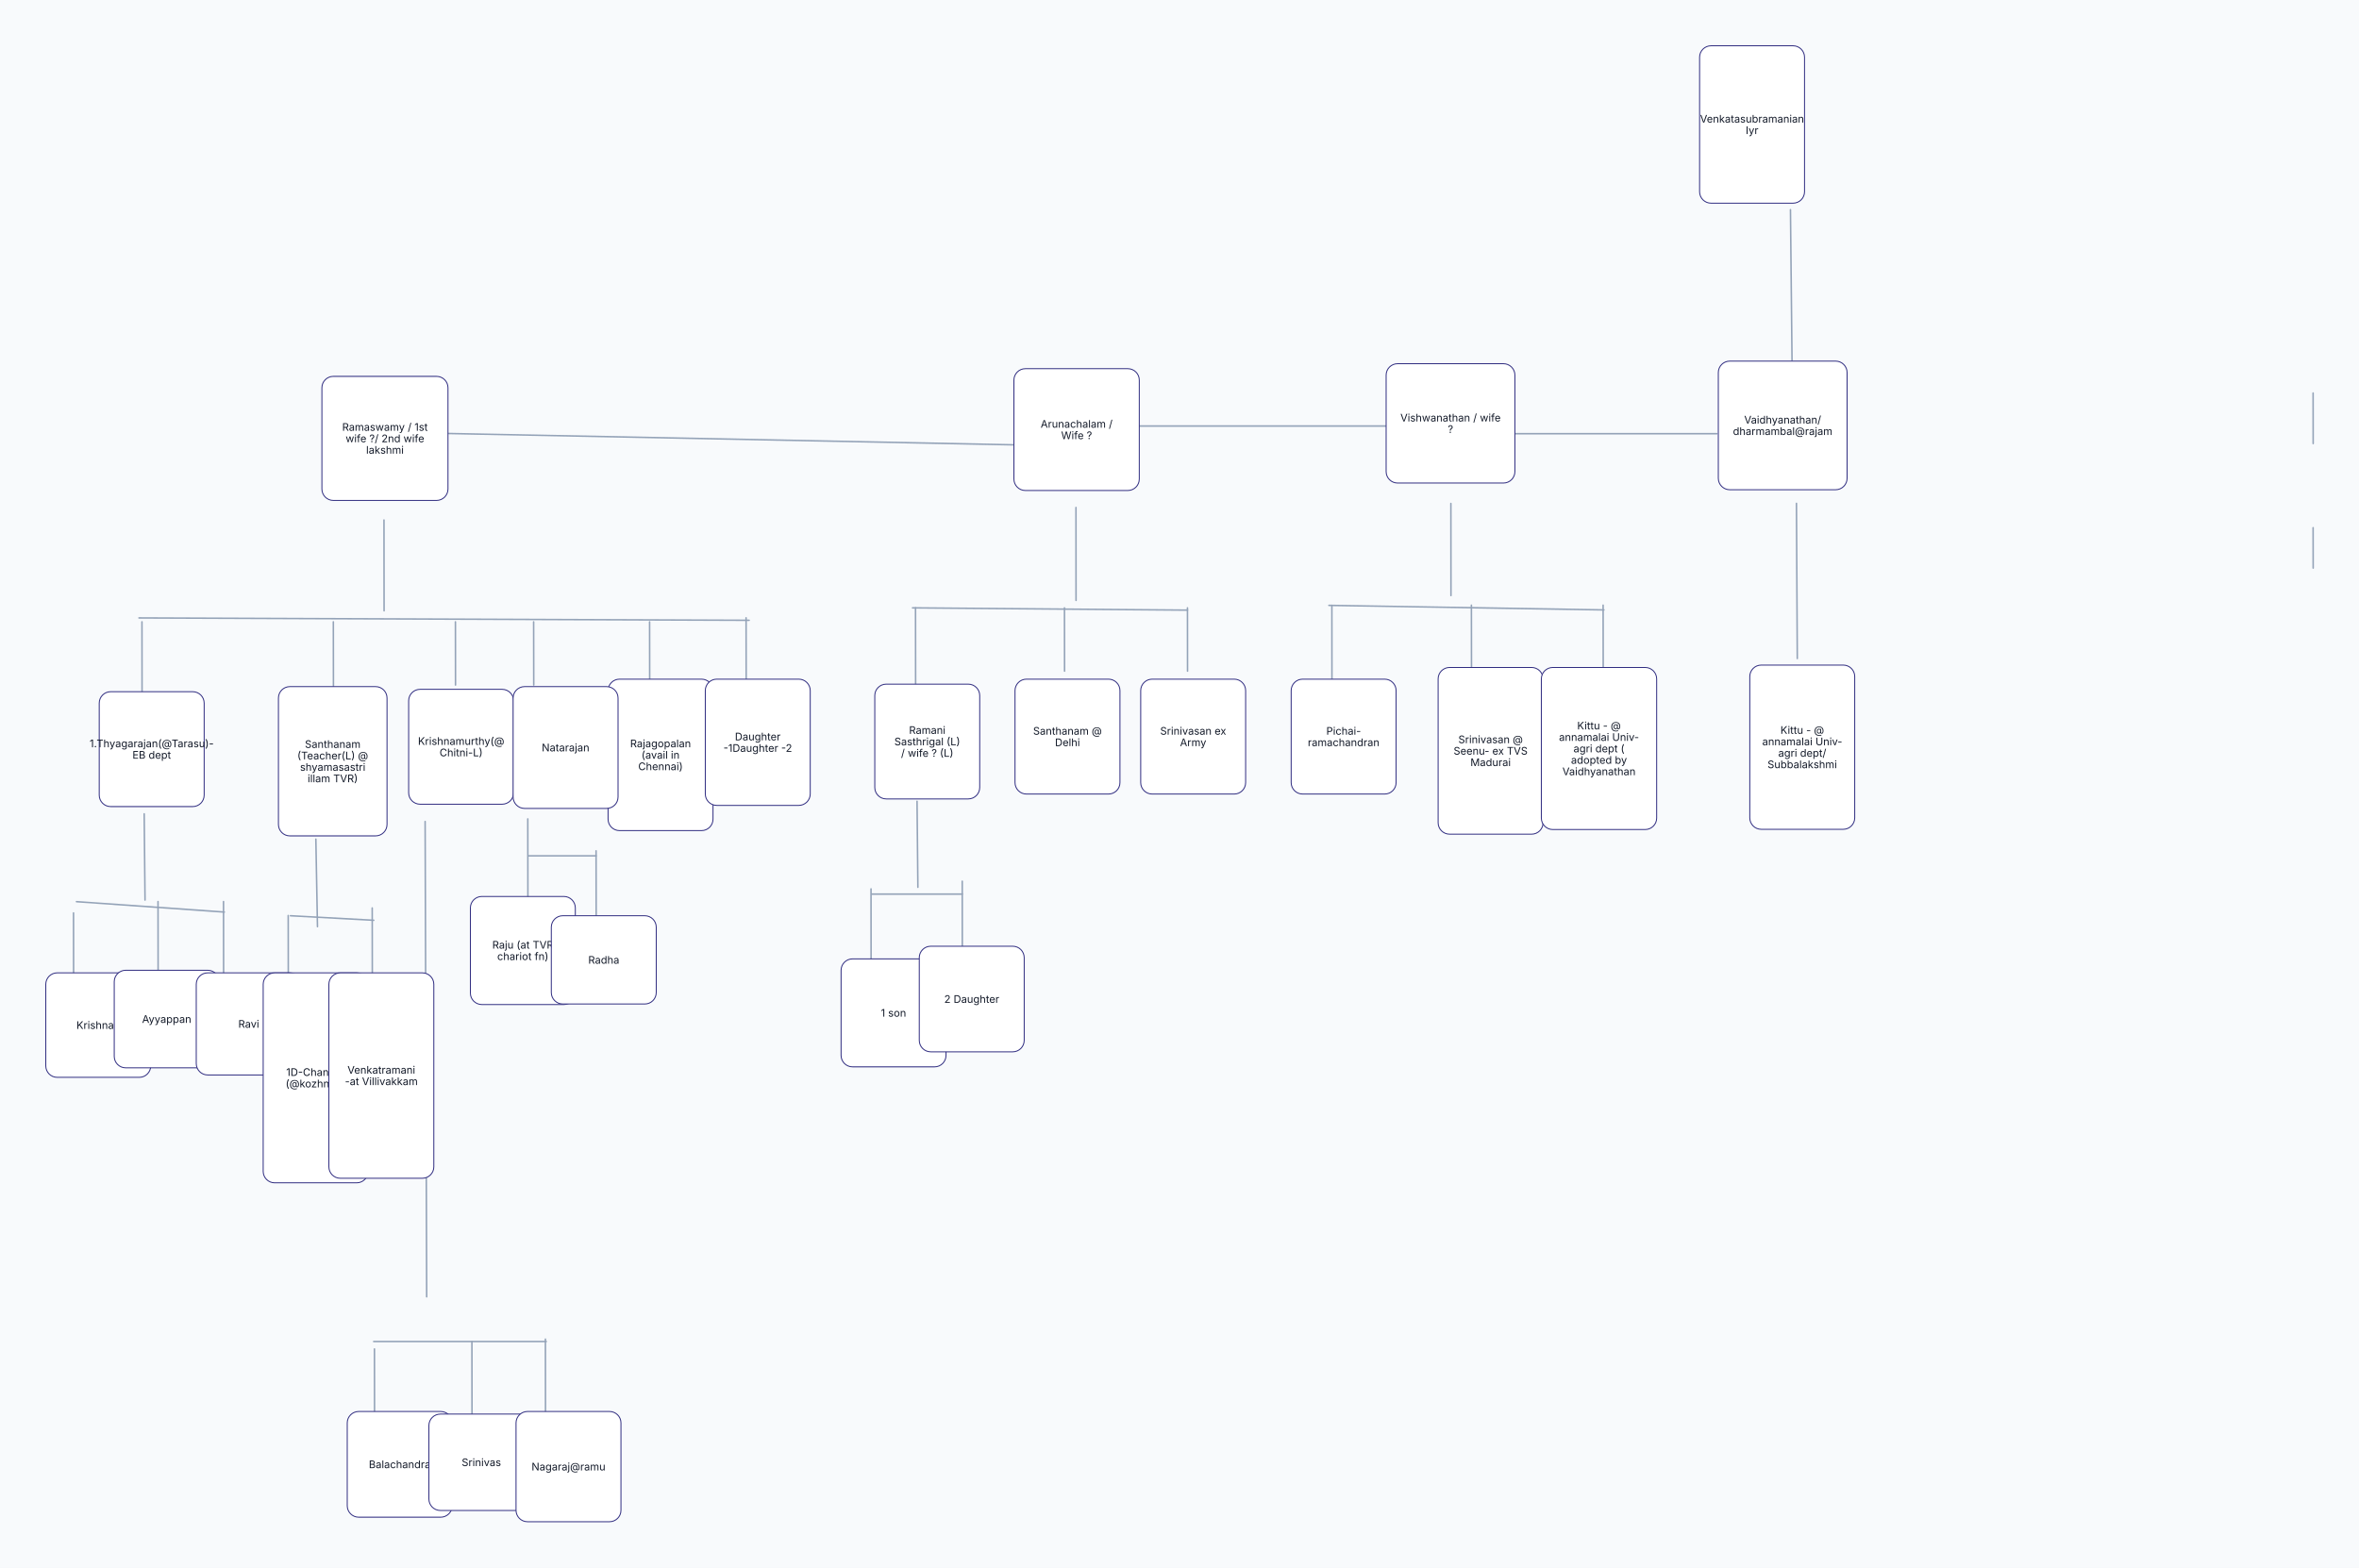
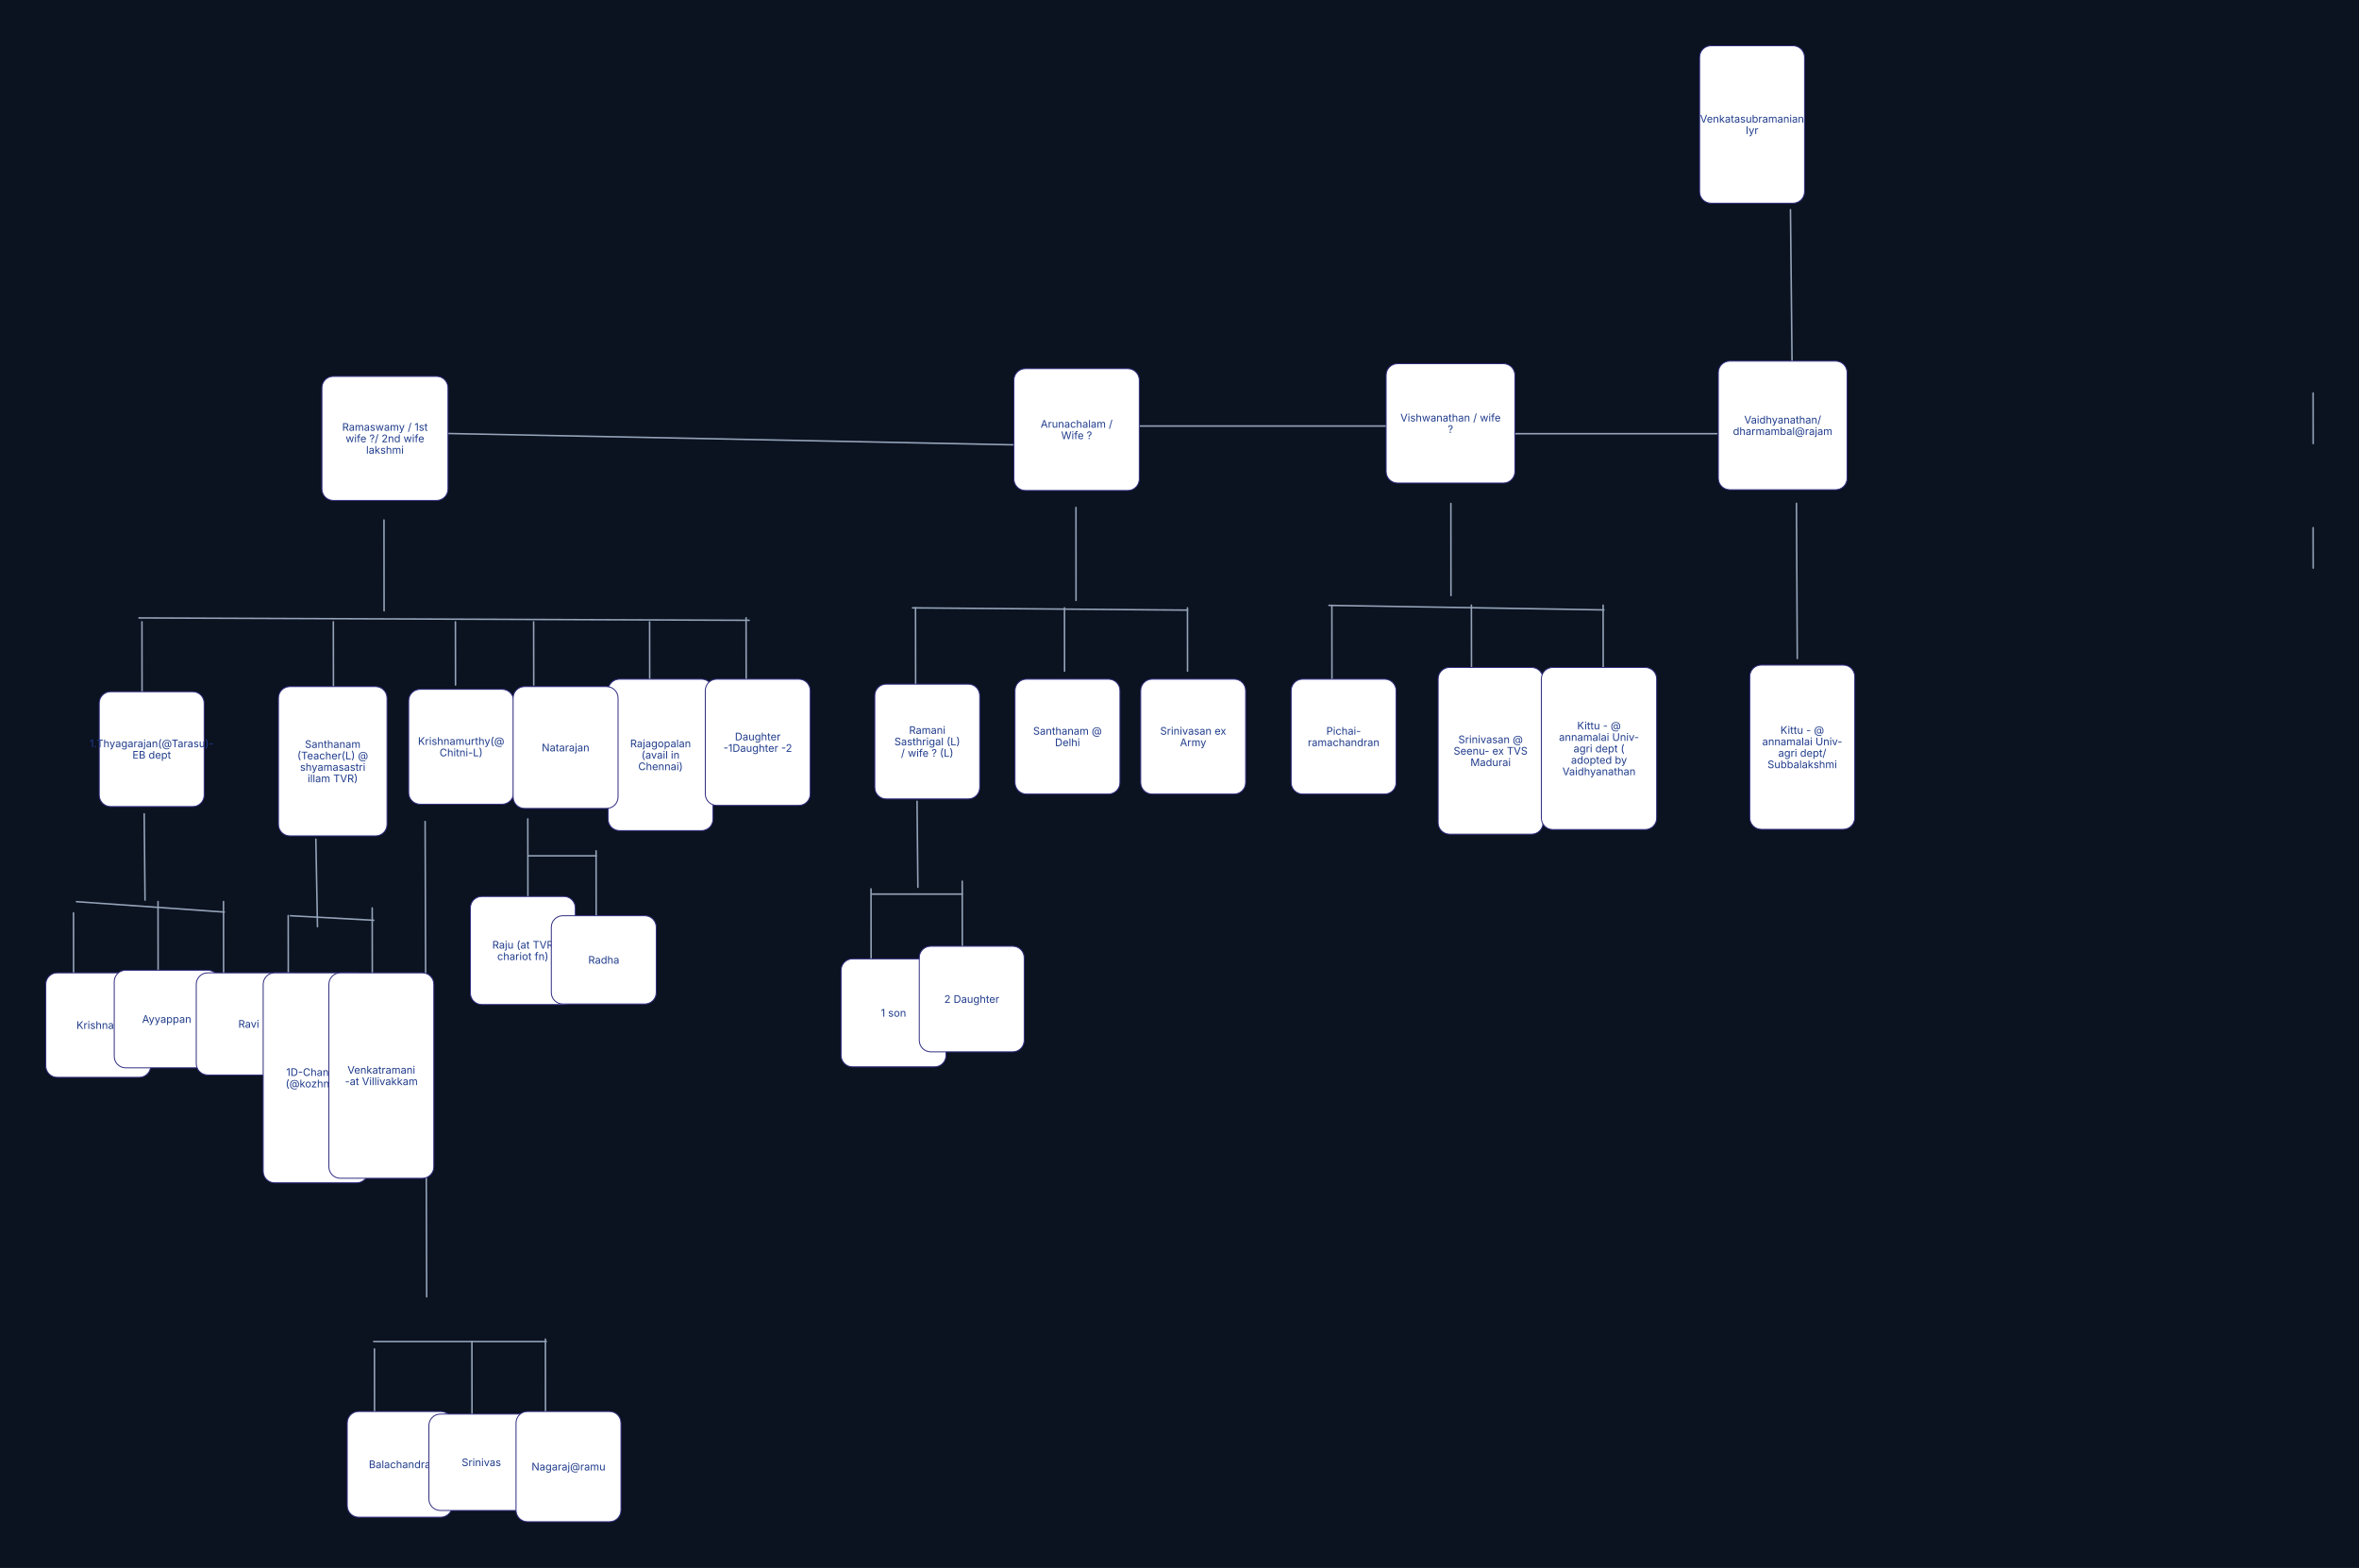
<svg xmlns="http://www.w3.org/2000/svg" width="2473" height="1644" viewBox="0 0 2473 1644" role="img" aria-labelledby="title desc">
-   <rect x="0" y="0" width="2473" height="1644" fill="#f8fafc" />
+   <rect x="0" y="0" width="2473" height="1644" fill="#0b1220" />
  <line x1="349.45" y1="651.99" x2="349.56" y2="720.72" stroke="#94a3b8" stroke-width="1.6" stroke-linecap="round" />
  <line x1="402.54" y1="545.25" x2="402.65" y2="640.40" stroke="#94a3b8" stroke-width="1.6" stroke-linecap="round" />
  <line x1="148.82" y1="651.99" x2="148.93" y2="732.74" stroke="#94a3b8" stroke-width="1.6" stroke-linecap="round" />
  <line x1="680.99" y1="651.99" x2="681.09" y2="715.96" stroke="#94a3b8" stroke-width="1.6" stroke-linecap="round" />
  <line x1="145.70" y1="647.89" x2="785.33" y2="650.38" stroke="#94a3b8" stroke-width="1.6" stroke-linecap="round" />
  <line x1="77.06" y1="957.20" x2="77.16" y2="1035.57" stroke="#94a3b8" stroke-width="1.6" stroke-linecap="round" />
  <line x1="165.66" y1="945.28" x2="165.77" y2="1024.91" stroke="#94a3b8" stroke-width="1.6" stroke-linecap="round" />
  <line x1="80.17" y1="945.39" x2="235.16" y2="956.30" stroke="#94a3b8" stroke-width="1.6" stroke-linecap="round" />
  <line x1="151.16" y1="853.30" x2="152.04" y2="943.69" stroke="#94a3b8" stroke-width="1.6" stroke-linecap="round" />
  <line x1="553.30" y1="858.63" x2="553.41" y2="941.76" stroke="#94a3b8" stroke-width="1.6" stroke-linecap="round" />
  <line x1="477.43" y1="651.99" x2="477.53" y2="718.22" stroke="#94a3b8" stroke-width="1.6" stroke-linecap="round" />
  <line x1="1115.91" y1="637.34" x2="1116.01" y2="703.69" stroke="#94a3b8" stroke-width="1.6" stroke-linecap="round" />
  <line x1="1127.96" y1="532.10" x2="1128.04" y2="629.52" stroke="#94a3b8" stroke-width="1.6" stroke-linecap="round" />
  <line x1="959.76" y1="637.23" x2="959.87" y2="719.36" stroke="#94a3b8" stroke-width="1.6" stroke-linecap="round" />
  <line x1="956.65" y1="637.34" x2="1244.92" y2="639.72" stroke="#94a3b8" stroke-width="1.6" stroke-linecap="round" />
  <line x1="913.12" y1="932.01" x2="913.19" y2="1010.27" stroke="#94a3b8" stroke-width="1.6" stroke-linecap="round" />
  <line x1="1008.74" y1="923.96" x2="1008.81" y2="1004.71" stroke="#94a3b8" stroke-width="1.6" stroke-linecap="round" />
  <line x1="913.94" y1="937.46" x2="1008.81" y2="937.46" stroke="#94a3b8" stroke-width="1.6" stroke-linecap="round" />
  <line x1="961.36" y1="840.15" x2="962.24" y2="930.31" stroke="#94a3b8" stroke-width="1.6" stroke-linecap="round" />
  <line x1="1244.85" y1="637.34" x2="1244.92" y2="703.69" stroke="#94a3b8" stroke-width="1.6" stroke-linecap="round" />
  <line x1="469.59" y1="454.51" x2="1062.99" y2="466.41" stroke="#94a3b8" stroke-width="1.6" stroke-linecap="round" />
  <line x1="1542.51" y1="634.51" x2="1542.61" y2="703.24" stroke="#94a3b8" stroke-width="1.6" stroke-linecap="round" />
  <line x1="1520.99" y1="527.89" x2="1521.09" y2="624.42" stroke="#94a3b8" stroke-width="1.6" stroke-linecap="round" />
  <line x1="1396.24" y1="634.73" x2="1396.31" y2="714.48" stroke="#94a3b8" stroke-width="1.6" stroke-linecap="round" />
  <line x1="1393.12" y1="634.73" x2="1681.43" y2="639.50" stroke="#94a3b8" stroke-width="1.6" stroke-linecap="round" />
  <line x1="1680.58" y1="634.51" x2="1680.69" y2="703.24" stroke="#94a3b8" stroke-width="1.6" stroke-linecap="round" />
  <line x1="1193.49" y1="446.68" x2="1453.19" y2="446.68" stroke="#94a3b8" stroke-width="1.6" stroke-linecap="round" />
  <line x1="1883.26" y1="527.77" x2="1884.14" y2="690.43" stroke="#94a3b8" stroke-width="1.6" stroke-linecap="round" />
  <line x1="1588.04" y1="454.73" x2="1799.83" y2="454.73" stroke="#94a3b8" stroke-width="1.6" stroke-linecap="round" />
  <line x1="234.31" y1="945.28" x2="234.41" y2="1024.91" stroke="#94a3b8" stroke-width="1.6" stroke-linecap="round" />
  <line x1="302.14" y1="959.92" x2="302.24" y2="1038.18" stroke="#94a3b8" stroke-width="1.6" stroke-linecap="round" />
  <line x1="390.20" y1="951.99" x2="390.31" y2="1027.97" stroke="#94a3b8" stroke-width="1.6" stroke-linecap="round" />
  <line x1="304.48" y1="960.15" x2="391.83" y2="964.91" stroke="#94a3b8" stroke-width="1.6" stroke-linecap="round" />
  <line x1="331.12" y1="879.84" x2="332.82" y2="971.60" stroke="#94a3b8" stroke-width="1.6" stroke-linecap="round" />
  <line x1="392.54" y1="1414.39" x2="392.65" y2="1496.64" stroke="#94a3b8" stroke-width="1.6" stroke-linecap="round" />
  <line x1="494.72" y1="1406.57" x2="494.82" y2="1487.32" stroke="#94a3b8" stroke-width="1.6" stroke-linecap="round" />
  <line x1="391.76" y1="1406.57" x2="572.65" y2="1406.57" stroke="#94a3b8" stroke-width="1.6" stroke-linecap="round" />
  <line x1="445.67" y1="861.35" x2="447.30" y2="1359.72" stroke="#94a3b8" stroke-width="1.6" stroke-linecap="round" />
  <line x1="571.76" y1="1404.08" x2="571.87" y2="1487.09" stroke="#94a3b8" stroke-width="1.6" stroke-linecap="round" />
  <line x1="559.43" y1="651.99" x2="559.54" y2="718.22" stroke="#94a3b8" stroke-width="1.6" stroke-linecap="round" />
  <line x1="782.14" y1="647.77" x2="782.24" y2="713.12" stroke="#94a3b8" stroke-width="1.6" stroke-linecap="round" />
  <line x1="624.89" y1="892.10" x2="624.99" y2="967.97" stroke="#94a3b8" stroke-width="1.6" stroke-linecap="round" />
  <line x1="554.04" y1="897.32" x2="624.96" y2="897.32" stroke="#94a3b8" stroke-width="1.6" stroke-linecap="round" />
  <line x1="1876.98" y1="219.84" x2="1878.65" y2="380.22" stroke="#94a3b8" stroke-width="1.6" stroke-linecap="round" />
  <line x1="2424.89" y1="412.10" x2="2424.96" y2="465.05" stroke="#94a3b8" stroke-width="1.6" stroke-linecap="round" />
  <line x1="2424.89" y1="553.30" x2="2424.96" y2="595.62" stroke="#94a3b8" stroke-width="1.6" stroke-linecap="round" />
  <rect x="337.46" y="394.62" width="132.17" height="130.09" rx="12" ry="12" fill="#ffffff" stroke="#312e81" stroke-width="1" />
-   <text x="403.55" y="451.67" text-anchor="middle" font-family="Inter, sans-serif" font-size="11" fill="#111827">Ramaswamy   / 1st</text>
-   <text x="403.55" y="463.67" text-anchor="middle" font-family="Inter, sans-serif" font-size="11" fill="#111827">wife ?/ 2nd wife</text>
-   <text x="403.55" y="475.67" text-anchor="middle" font-family="Inter, sans-serif" font-size="11" fill="#111827">lakshmi</text>
+   <text x="403.55" y="451.67" text-anchor="middle" font-family="Inter, sans-serif" font-size="11" fill="#1e3a8a">Ramaswamy   / 1st</text>
+   <text x="403.55" y="463.67" text-anchor="middle" font-family="Inter, sans-serif" font-size="11" fill="#1e3a8a">wife ?/ 2nd wife</text>
+   <text x="403.55" y="475.67" text-anchor="middle" font-family="Inter, sans-serif" font-size="11" fill="#1e3a8a">lakshmi</text>
  <rect x="637.46" y="712.10" width="110.00" height="158.78" rx="12" ry="12" fill="#ffffff" stroke="#312e81" stroke-width="1" />
-   <text x="692.46" y="783.49" text-anchor="middle" font-family="Inter, sans-serif" font-size="11" fill="#111827">Rajagopalan</text>
-   <text x="692.46" y="795.49" text-anchor="middle" font-family="Inter, sans-serif" font-size="11" fill="#111827">(avail in</text>
-   <text x="692.46" y="807.49" text-anchor="middle" font-family="Inter, sans-serif" font-size="11" fill="#111827">Chennai)</text>
+   <text x="692.46" y="783.49" text-anchor="middle" font-family="Inter, sans-serif" font-size="11" fill="#1e3a8a">Rajagopalan</text>
+   <text x="692.46" y="795.49" text-anchor="middle" font-family="Inter, sans-serif" font-size="11" fill="#1e3a8a">(avail in</text>
+   <text x="692.46" y="807.49" text-anchor="middle" font-family="Inter, sans-serif" font-size="11" fill="#1e3a8a">Chennai)</text>
  <rect x="291.90" y="719.92" width="113.83" height="156.51" rx="12" ry="12" fill="#ffffff" stroke="#312e81" stroke-width="1" />
-   <text x="348.81" y="784.18" text-anchor="middle" font-family="Inter, sans-serif" font-size="11" fill="#111827">Santhanam</text>
-   <text x="348.81" y="796.18" text-anchor="middle" font-family="Inter, sans-serif" font-size="11" fill="#111827">(Teacher(L) @</text>
-   <text x="348.81" y="808.18" text-anchor="middle" font-family="Inter, sans-serif" font-size="11" fill="#111827">shyamasastri</text>
-   <text x="348.81" y="820.18" text-anchor="middle" font-family="Inter, sans-serif" font-size="11" fill="#111827">illam TVR)</text>
+   <text x="348.81" y="784.18" text-anchor="middle" font-family="Inter, sans-serif" font-size="11" fill="#1e3a8a">Santhanam</text>
+   <text x="348.81" y="796.18" text-anchor="middle" font-family="Inter, sans-serif" font-size="11" fill="#1e3a8a">(Teacher(L) @</text>
+   <text x="348.81" y="808.18" text-anchor="middle" font-family="Inter, sans-serif" font-size="11" fill="#1e3a8a">shyamasastri</text>
+   <text x="348.81" y="820.18" text-anchor="middle" font-family="Inter, sans-serif" font-size="11" fill="#1e3a8a">illam TVR)</text>
  <rect x="48.00" y="1020.04" width="110.00" height="109.55" rx="12" ry="12" fill="#ffffff" stroke="#312e81" stroke-width="1" />
-   <text x="103.00" y="1078.81" text-anchor="middle" font-family="Inter, sans-serif" font-size="11" fill="#111827">Krishnan</text>
+   <text x="103.00" y="1078.81" text-anchor="middle" font-family="Inter, sans-serif" font-size="11" fill="#1e3a8a">Krishnan</text>
  <rect x="739.39" y="712.10" width="110.00" height="132.36" rx="12" ry="12" fill="#ffffff" stroke="#312e81" stroke-width="1" />
-   <text x="794.39" y="776.28" text-anchor="middle" font-family="Inter, sans-serif" font-size="11" fill="#111827">Daughter</text>
-   <text x="794.39" y="788.28" text-anchor="middle" font-family="Inter, sans-serif" font-size="11" fill="#111827">-1Daughter -2</text>
+   <text x="794.39" y="776.28" text-anchor="middle" font-family="Inter, sans-serif" font-size="11" fill="#1e3a8a">Daughter</text>
+   <text x="794.39" y="788.28" text-anchor="middle" font-family="Inter, sans-serif" font-size="11" fill="#1e3a8a">-1Daughter -2</text>
  <rect x="119.76" y="1017.32" width="110.00" height="102.29" rx="12" ry="12" fill="#ffffff" stroke="#312e81" stroke-width="1" />
-   <text x="174.76" y="1072.46" text-anchor="middle" font-family="Inter, sans-serif" font-size="11" fill="#111827">Ayyappan</text>
+   <text x="174.76" y="1072.46" text-anchor="middle" font-family="Inter, sans-serif" font-size="11" fill="#1e3a8a">Ayyappan</text>
  <rect x="428.41" y="722.76" width="110.00" height="120.45" rx="12" ry="12" fill="#ffffff" stroke="#312e81" stroke-width="1" />
-   <text x="483.41" y="780.99" text-anchor="middle" font-family="Inter, sans-serif" font-size="11" fill="#111827">Krishnamurthy(@</text>
-   <text x="483.41" y="792.99" text-anchor="middle" font-family="Inter, sans-serif" font-size="11" fill="#111827">Chitni-L)</text>
+   <text x="483.41" y="780.99" text-anchor="middle" font-family="Inter, sans-serif" font-size="11" fill="#1e3a8a">Krishnamurthy(@</text>
+   <text x="483.41" y="792.99" text-anchor="middle" font-family="Inter, sans-serif" font-size="11" fill="#1e3a8a">Chitni-L)</text>
  <rect x="104.03" y="725.25" width="110.00" height="120.45" rx="12" ry="12" fill="#ffffff" stroke="#312e81" stroke-width="1" />
-   <text x="159.03" y="783.48" text-anchor="middle" font-family="Inter, sans-serif" font-size="11" fill="#111827">1.Thyagarajan(@Tarasu)-</text>
-   <text x="159.03" y="795.48" text-anchor="middle" font-family="Inter, sans-serif" font-size="11" fill="#111827">EB dept</text>
+   <text x="159.03" y="783.48" text-anchor="middle" font-family="Inter, sans-serif" font-size="11" fill="#1e3a8a">1.Thyagarajan(@Tarasu)-</text>
+   <text x="159.03" y="795.48" text-anchor="middle" font-family="Inter, sans-serif" font-size="11" fill="#1e3a8a">EB dept</text>
  <rect x="1062.92" y="386.57" width="131.42" height="127.71" rx="12" ry="12" fill="#ffffff" stroke="#312e81" stroke-width="1" />
-   <text x="1128.63" y="448.43" text-anchor="middle" font-family="Inter, sans-serif" font-size="11" fill="#111827">Arunachalam  /</text>
-   <text x="1128.63" y="460.43" text-anchor="middle" font-family="Inter, sans-serif" font-size="11" fill="#111827">Wife ?</text>
+   <text x="1128.63" y="448.43" text-anchor="middle" font-family="Inter, sans-serif" font-size="11" fill="#1e3a8a">Arunachalam  /</text>
+   <text x="1128.63" y="460.43" text-anchor="middle" font-family="Inter, sans-serif" font-size="11" fill="#1e3a8a">Wife ?</text>
  <rect x="1064.07" y="712.10" width="110.00" height="120.45" rx="12" ry="12" fill="#ffffff" stroke="#312e81" stroke-width="1" />
-   <text x="1119.07" y="770.33" text-anchor="middle" font-family="Inter, sans-serif" font-size="11" fill="#111827">Santhanam @</text>
-   <text x="1119.07" y="782.33" text-anchor="middle" font-family="Inter, sans-serif" font-size="11" fill="#111827">Delhi</text>
+   <text x="1119.07" y="770.33" text-anchor="middle" font-family="Inter, sans-serif" font-size="11" fill="#1e3a8a">Santhanam @</text>
+   <text x="1119.07" y="782.33" text-anchor="middle" font-family="Inter, sans-serif" font-size="11" fill="#1e3a8a">Delhi</text>
  <rect x="881.73" y="1005.39" width="110.00" height="113.20" rx="12" ry="12" fill="#ffffff" stroke="#312e81" stroke-width="1" />
-   <text x="936.73" y="1065.99" text-anchor="middle" font-family="Inter, sans-serif" font-size="11" fill="#111827">1 son</text>
+   <text x="936.73" y="1065.99" text-anchor="middle" font-family="Inter, sans-serif" font-size="11" fill="#1e3a8a">1 son</text>
  <rect x="963.70" y="992.13" width="110.00" height="110.70" rx="12" ry="12" fill="#ffffff" stroke="#312e81" stroke-width="1" />
-   <text x="1018.70" y="1051.48" text-anchor="middle" font-family="Inter, sans-serif" font-size="11" fill="#111827">2 Daughter</text>
+   <text x="1018.70" y="1051.48" text-anchor="middle" font-family="Inter, sans-serif" font-size="11" fill="#1e3a8a">2 Daughter</text>
  <rect x="1195.83" y="712.10" width="110.00" height="120.45" rx="12" ry="12" fill="#ffffff" stroke="#312e81" stroke-width="1" />
-   <text x="1250.83" y="770.33" text-anchor="middle" font-family="Inter, sans-serif" font-size="11" fill="#111827">Srinivasan ex</text>
-   <text x="1250.83" y="782.33" text-anchor="middle" font-family="Inter, sans-serif" font-size="11" fill="#111827">Army</text>
+   <text x="1250.83" y="770.33" text-anchor="middle" font-family="Inter, sans-serif" font-size="11" fill="#1e3a8a">Srinivasan ex</text>
+   <text x="1250.83" y="782.33" text-anchor="middle" font-family="Inter, sans-serif" font-size="11" fill="#1e3a8a">Army</text>
  <rect x="917.06" y="717.32" width="110.00" height="120.34" rx="12" ry="12" fill="#ffffff" stroke="#312e81" stroke-width="1" />
-   <text x="972.06" y="769.49" text-anchor="middle" font-family="Inter, sans-serif" font-size="11" fill="#111827">Ramani</text>
-   <text x="972.06" y="781.49" text-anchor="middle" font-family="Inter, sans-serif" font-size="11" fill="#111827">Sasthrigal (L)</text>
-   <text x="972.06" y="793.49" text-anchor="middle" font-family="Inter, sans-serif" font-size="11" fill="#111827">/ wife ? (L)</text>
+   <text x="972.06" y="769.49" text-anchor="middle" font-family="Inter, sans-serif" font-size="11" fill="#1e3a8a">Ramani</text>
+   <text x="972.06" y="781.49" text-anchor="middle" font-family="Inter, sans-serif" font-size="11" fill="#1e3a8a">Sasthrigal (L)</text>
+   <text x="972.06" y="793.49" text-anchor="middle" font-family="Inter, sans-serif" font-size="11" fill="#1e3a8a">/ wife ? (L)</text>
  <rect x="1453.12" y="381.35" width="134.99" height="125.10" rx="12" ry="12" fill="#ffffff" stroke="#312e81" stroke-width="1" />
-   <text x="1520.62" y="441.91" text-anchor="middle" font-family="Inter, sans-serif" font-size="11" fill="#111827">Vishwanathan / wife</text>
-   <text x="1520.62" y="453.91" text-anchor="middle" font-family="Inter, sans-serif" font-size="11" fill="#111827">?</text>
+   <text x="1520.62" y="441.91" text-anchor="middle" font-family="Inter, sans-serif" font-size="11" fill="#1e3a8a">Vishwanathan / wife</text>
+   <text x="1520.62" y="453.91" text-anchor="middle" font-family="Inter, sans-serif" font-size="11" fill="#1e3a8a">?</text>
  <rect x="1507.63" y="699.84" width="110.00" height="174.78" rx="12" ry="12" fill="#ffffff" stroke="#312e81" stroke-width="1" />
-   <text x="1562.63" y="779.23" text-anchor="middle" font-family="Inter, sans-serif" font-size="11" fill="#111827">Srinivasan @</text>
-   <text x="1562.63" y="791.23" text-anchor="middle" font-family="Inter, sans-serif" font-size="11" fill="#111827">Seenu- ex TVS</text>
-   <text x="1562.63" y="803.23" text-anchor="middle" font-family="Inter, sans-serif" font-size="11" fill="#111827">Madurai</text>
+   <text x="1562.63" y="779.23" text-anchor="middle" font-family="Inter, sans-serif" font-size="11" fill="#1e3a8a">Srinivasan @</text>
+   <text x="1562.63" y="791.23" text-anchor="middle" font-family="Inter, sans-serif" font-size="11" fill="#1e3a8a">Seenu- ex TVS</text>
+   <text x="1562.63" y="803.23" text-anchor="middle" font-family="Inter, sans-serif" font-size="11" fill="#1e3a8a">Madurai</text>
  <rect x="1615.83" y="699.84" width="120.89" height="169.91" rx="12" ry="12" fill="#ffffff" stroke="#312e81" stroke-width="1" />
-   <text x="1676.27" y="764.79" text-anchor="middle" font-family="Inter, sans-serif" font-size="11" fill="#111827">Kittu -  @</text>
-   <text x="1676.27" y="776.79" text-anchor="middle" font-family="Inter, sans-serif" font-size="11" fill="#111827">annamalai Univ-</text>
-   <text x="1676.27" y="788.79" text-anchor="middle" font-family="Inter, sans-serif" font-size="11" fill="#111827">agri dept (</text>
-   <text x="1676.27" y="800.79" text-anchor="middle" font-family="Inter, sans-serif" font-size="11" fill="#111827">adopted by</text>
-   <text x="1676.27" y="812.79" text-anchor="middle" font-family="Inter, sans-serif" font-size="11" fill="#111827">Vaidhyanathan</text>
+   <text x="1676.27" y="764.79" text-anchor="middle" font-family="Inter, sans-serif" font-size="11" fill="#1e3a8a">Kittu -  @</text>
+   <text x="1676.27" y="776.79" text-anchor="middle" font-family="Inter, sans-serif" font-size="11" fill="#1e3a8a">annamalai Univ-</text>
+   <text x="1676.27" y="788.79" text-anchor="middle" font-family="Inter, sans-serif" font-size="11" fill="#1e3a8a">agri dept (</text>
+   <text x="1676.27" y="800.79" text-anchor="middle" font-family="Inter, sans-serif" font-size="11" fill="#1e3a8a">adopted by</text>
+   <text x="1676.27" y="812.79" text-anchor="middle" font-family="Inter, sans-serif" font-size="11" fill="#1e3a8a">Vaidhyanathan</text>
  <rect x="1353.57" y="712.10" width="110.00" height="120.45" rx="12" ry="12" fill="#ffffff" stroke="#312e81" stroke-width="1" />
-   <text x="1408.57" y="770.33" text-anchor="middle" font-family="Inter, sans-serif" font-size="11" fill="#111827">Pichai-</text>
-   <text x="1408.57" y="782.33" text-anchor="middle" font-family="Inter, sans-serif" font-size="11" fill="#111827">ramachandran</text>
+   <text x="1408.57" y="770.33" text-anchor="middle" font-family="Inter, sans-serif" font-size="11" fill="#1e3a8a">Pichai-</text>
+   <text x="1408.57" y="782.33" text-anchor="middle" font-family="Inter, sans-serif" font-size="11" fill="#1e3a8a">ramachandran</text>
  <rect x="1834.35" y="697.34" width="110.00" height="172.18" rx="12" ry="12" fill="#ffffff" stroke="#312e81" stroke-width="1" />
-   <text x="1889.35" y="769.43" text-anchor="middle" font-family="Inter, sans-serif" font-size="11" fill="#111827">Kittu - @</text>
-   <text x="1889.35" y="781.43" text-anchor="middle" font-family="Inter, sans-serif" font-size="11" fill="#111827">annamalai Univ-</text>
-   <text x="1889.35" y="793.43" text-anchor="middle" font-family="Inter, sans-serif" font-size="11" fill="#111827">agri dept/</text>
-   <text x="1889.35" y="805.43" text-anchor="middle" font-family="Inter, sans-serif" font-size="11" fill="#111827">Subbalakshmi</text>
+   <text x="1889.35" y="769.43" text-anchor="middle" font-family="Inter, sans-serif" font-size="11" fill="#1e3a8a">Kittu - @</text>
+   <text x="1889.35" y="781.43" text-anchor="middle" font-family="Inter, sans-serif" font-size="11" fill="#1e3a8a">annamalai Univ-</text>
+   <text x="1889.35" y="793.43" text-anchor="middle" font-family="Inter, sans-serif" font-size="11" fill="#1e3a8a">agri dept/</text>
+   <text x="1889.35" y="805.43" text-anchor="middle" font-family="Inter, sans-serif" font-size="11" fill="#1e3a8a">Subbalakshmi</text>
  <rect x="1801.36" y="378.63" width="134.99" height="134.85" rx="12" ry="12" fill="#ffffff" stroke="#312e81" stroke-width="1" />
-   <text x="1868.85" y="444.06" text-anchor="middle" font-family="Inter, sans-serif" font-size="11" fill="#111827">Vaidhyanathan/</text>
-   <text x="1868.85" y="456.06" text-anchor="middle" font-family="Inter, sans-serif" font-size="11" fill="#111827">dharmambal@rajam</text>
+   <text x="1868.85" y="444.06" text-anchor="middle" font-family="Inter, sans-serif" font-size="11" fill="#1e3a8a">Vaidhyanathan/</text>
+   <text x="1868.85" y="456.06" text-anchor="middle" font-family="Inter, sans-serif" font-size="11" fill="#1e3a8a">dharmambal@rajam</text>
  <rect x="205.74" y="1020.04" width="110.00" height="107.06" rx="12" ry="12" fill="#ffffff" stroke="#312e81" stroke-width="1" />
-   <text x="260.74" y="1077.57" text-anchor="middle" font-family="Inter, sans-serif" font-size="11" fill="#111827">Ravi</text>
+   <text x="260.74" y="1077.57" text-anchor="middle" font-family="Inter, sans-serif" font-size="11" fill="#1e3a8a">Ravi</text>
  <rect x="275.91" y="1020.04" width="110.00" height="220.14" rx="12" ry="12" fill="#ffffff" stroke="#312e81" stroke-width="1" />
-   <text x="330.91" y="1128.11" text-anchor="middle" font-family="Inter, sans-serif" font-size="11" fill="#111827">1D-Chandra</text>
-   <text x="330.91" y="1140.11" text-anchor="middle" font-family="Inter, sans-serif" font-size="11" fill="#111827">(@kozhnde)</text>
+   <text x="330.91" y="1128.11" text-anchor="middle" font-family="Inter, sans-serif" font-size="11" fill="#1e3a8a">1D-Chandra</text>
+   <text x="330.91" y="1140.11" text-anchor="middle" font-family="Inter, sans-serif" font-size="11" fill="#1e3a8a">(@kozhnde)</text>
  <rect x="344.78" y="1020.04" width="110.00" height="215.38" rx="12" ry="12" fill="#ffffff" stroke="#312e81" stroke-width="1" />
-   <text x="399.78" y="1125.73" text-anchor="middle" font-family="Inter, sans-serif" font-size="11" fill="#111827">Venkatramani</text>
-   <text x="399.78" y="1137.73" text-anchor="middle" font-family="Inter, sans-serif" font-size="11" fill="#111827">-at Villivakkam</text>
+   <text x="399.78" y="1125.73" text-anchor="middle" font-family="Inter, sans-serif" font-size="11" fill="#1e3a8a">Venkatramani</text>
+   <text x="399.78" y="1137.73" text-anchor="middle" font-family="Inter, sans-serif" font-size="11" fill="#1e3a8a">-at Villivakkam</text>
  <rect x="364.02" y="1479.95" width="110.00" height="110.82" rx="12" ry="12" fill="#ffffff" stroke="#312e81" stroke-width="1" />
-   <text x="419.02" y="1539.36" text-anchor="middle" font-family="Inter, sans-serif" font-size="11" fill="#111827">Balachandra</text>
+   <text x="419.02" y="1539.36" text-anchor="middle" font-family="Inter, sans-serif" font-size="11" fill="#1e3a8a">Balachandra</text>
  <rect x="449.63" y="1482.67" width="110.00" height="101.06" rx="12" ry="12" fill="#ffffff" stroke="#312e81" stroke-width="1" />
-   <text x="504.63" y="1537.20" text-anchor="middle" font-family="Inter, sans-serif" font-size="11" fill="#111827">Srinivas</text>
+   <text x="504.63" y="1537.20" text-anchor="middle" font-family="Inter, sans-serif" font-size="11" fill="#1e3a8a">Srinivas</text>
  <rect x="540.97" y="1479.95" width="110.00" height="115.58" rx="12" ry="12" fill="#ffffff" stroke="#312e81" stroke-width="1" />
-   <text x="595.97" y="1541.74" text-anchor="middle" font-family="Inter, sans-serif" font-size="11" fill="#111827">Nagaraj@ramu</text>
+   <text x="595.97" y="1541.74" text-anchor="middle" font-family="Inter, sans-serif" font-size="11" fill="#1e3a8a">Nagaraj@ramu</text>
  <rect x="537.92" y="719.92" width="110.00" height="127.71" rx="12" ry="12" fill="#ffffff" stroke="#312e81" stroke-width="1" />
-   <text x="592.92" y="787.78" text-anchor="middle" font-family="Inter, sans-serif" font-size="11" fill="#111827">Natarajan</text>
+   <text x="592.92" y="787.78" text-anchor="middle" font-family="Inter, sans-serif" font-size="11" fill="#1e3a8a">Natarajan</text>
  <rect x="493.12" y="939.95" width="110.00" height="113.31" rx="12" ry="12" fill="#ffffff" stroke="#312e81" stroke-width="1" />
-   <text x="548.12" y="994.60" text-anchor="middle" font-family="Inter, sans-serif" font-size="11" fill="#111827">Raju (at TVR</text>
-   <text x="548.12" y="1006.60" text-anchor="middle" font-family="Inter, sans-serif" font-size="11" fill="#111827">chariot fn)</text>
+   <text x="548.12" y="994.60" text-anchor="middle" font-family="Inter, sans-serif" font-size="11" fill="#1e3a8a">Raju (at TVR</text>
+   <text x="548.12" y="1006.60" text-anchor="middle" font-family="Inter, sans-serif" font-size="11" fill="#1e3a8a">chariot fn)</text>
  <rect x="577.96" y="960.15" width="110.00" height="92.54" rx="12" ry="12" fill="#ffffff" stroke="#312e81" stroke-width="1" />
-   <text x="632.96" y="1010.42" text-anchor="middle" font-family="Inter, sans-serif" font-size="11" fill="#111827">Radha</text>
+   <text x="632.96" y="1010.42" text-anchor="middle" font-family="Inter, sans-serif" font-size="11" fill="#1e3a8a">Radha</text>
  <rect x="1781.73" y="48.00" width="110.00" height="165.03" rx="12" ry="12" fill="#ffffff" stroke="#312e81" stroke-width="1" />
-   <text x="1836.73" y="128.52" text-anchor="middle" font-family="Inter, sans-serif" font-size="11" fill="#111827">Venkatasubramanian</text>
-   <text x="1836.73" y="140.52" text-anchor="middle" font-family="Inter, sans-serif" font-size="11" fill="#111827">Iyr</text>
+   <text x="1836.73" y="128.52" text-anchor="middle" font-family="Inter, sans-serif" font-size="11" fill="#1e3a8a">Venkatasubramanian</text>
+   <text x="1836.73" y="140.52" text-anchor="middle" font-family="Inter, sans-serif" font-size="11" fill="#1e3a8a">Iyr</text>
</svg>
